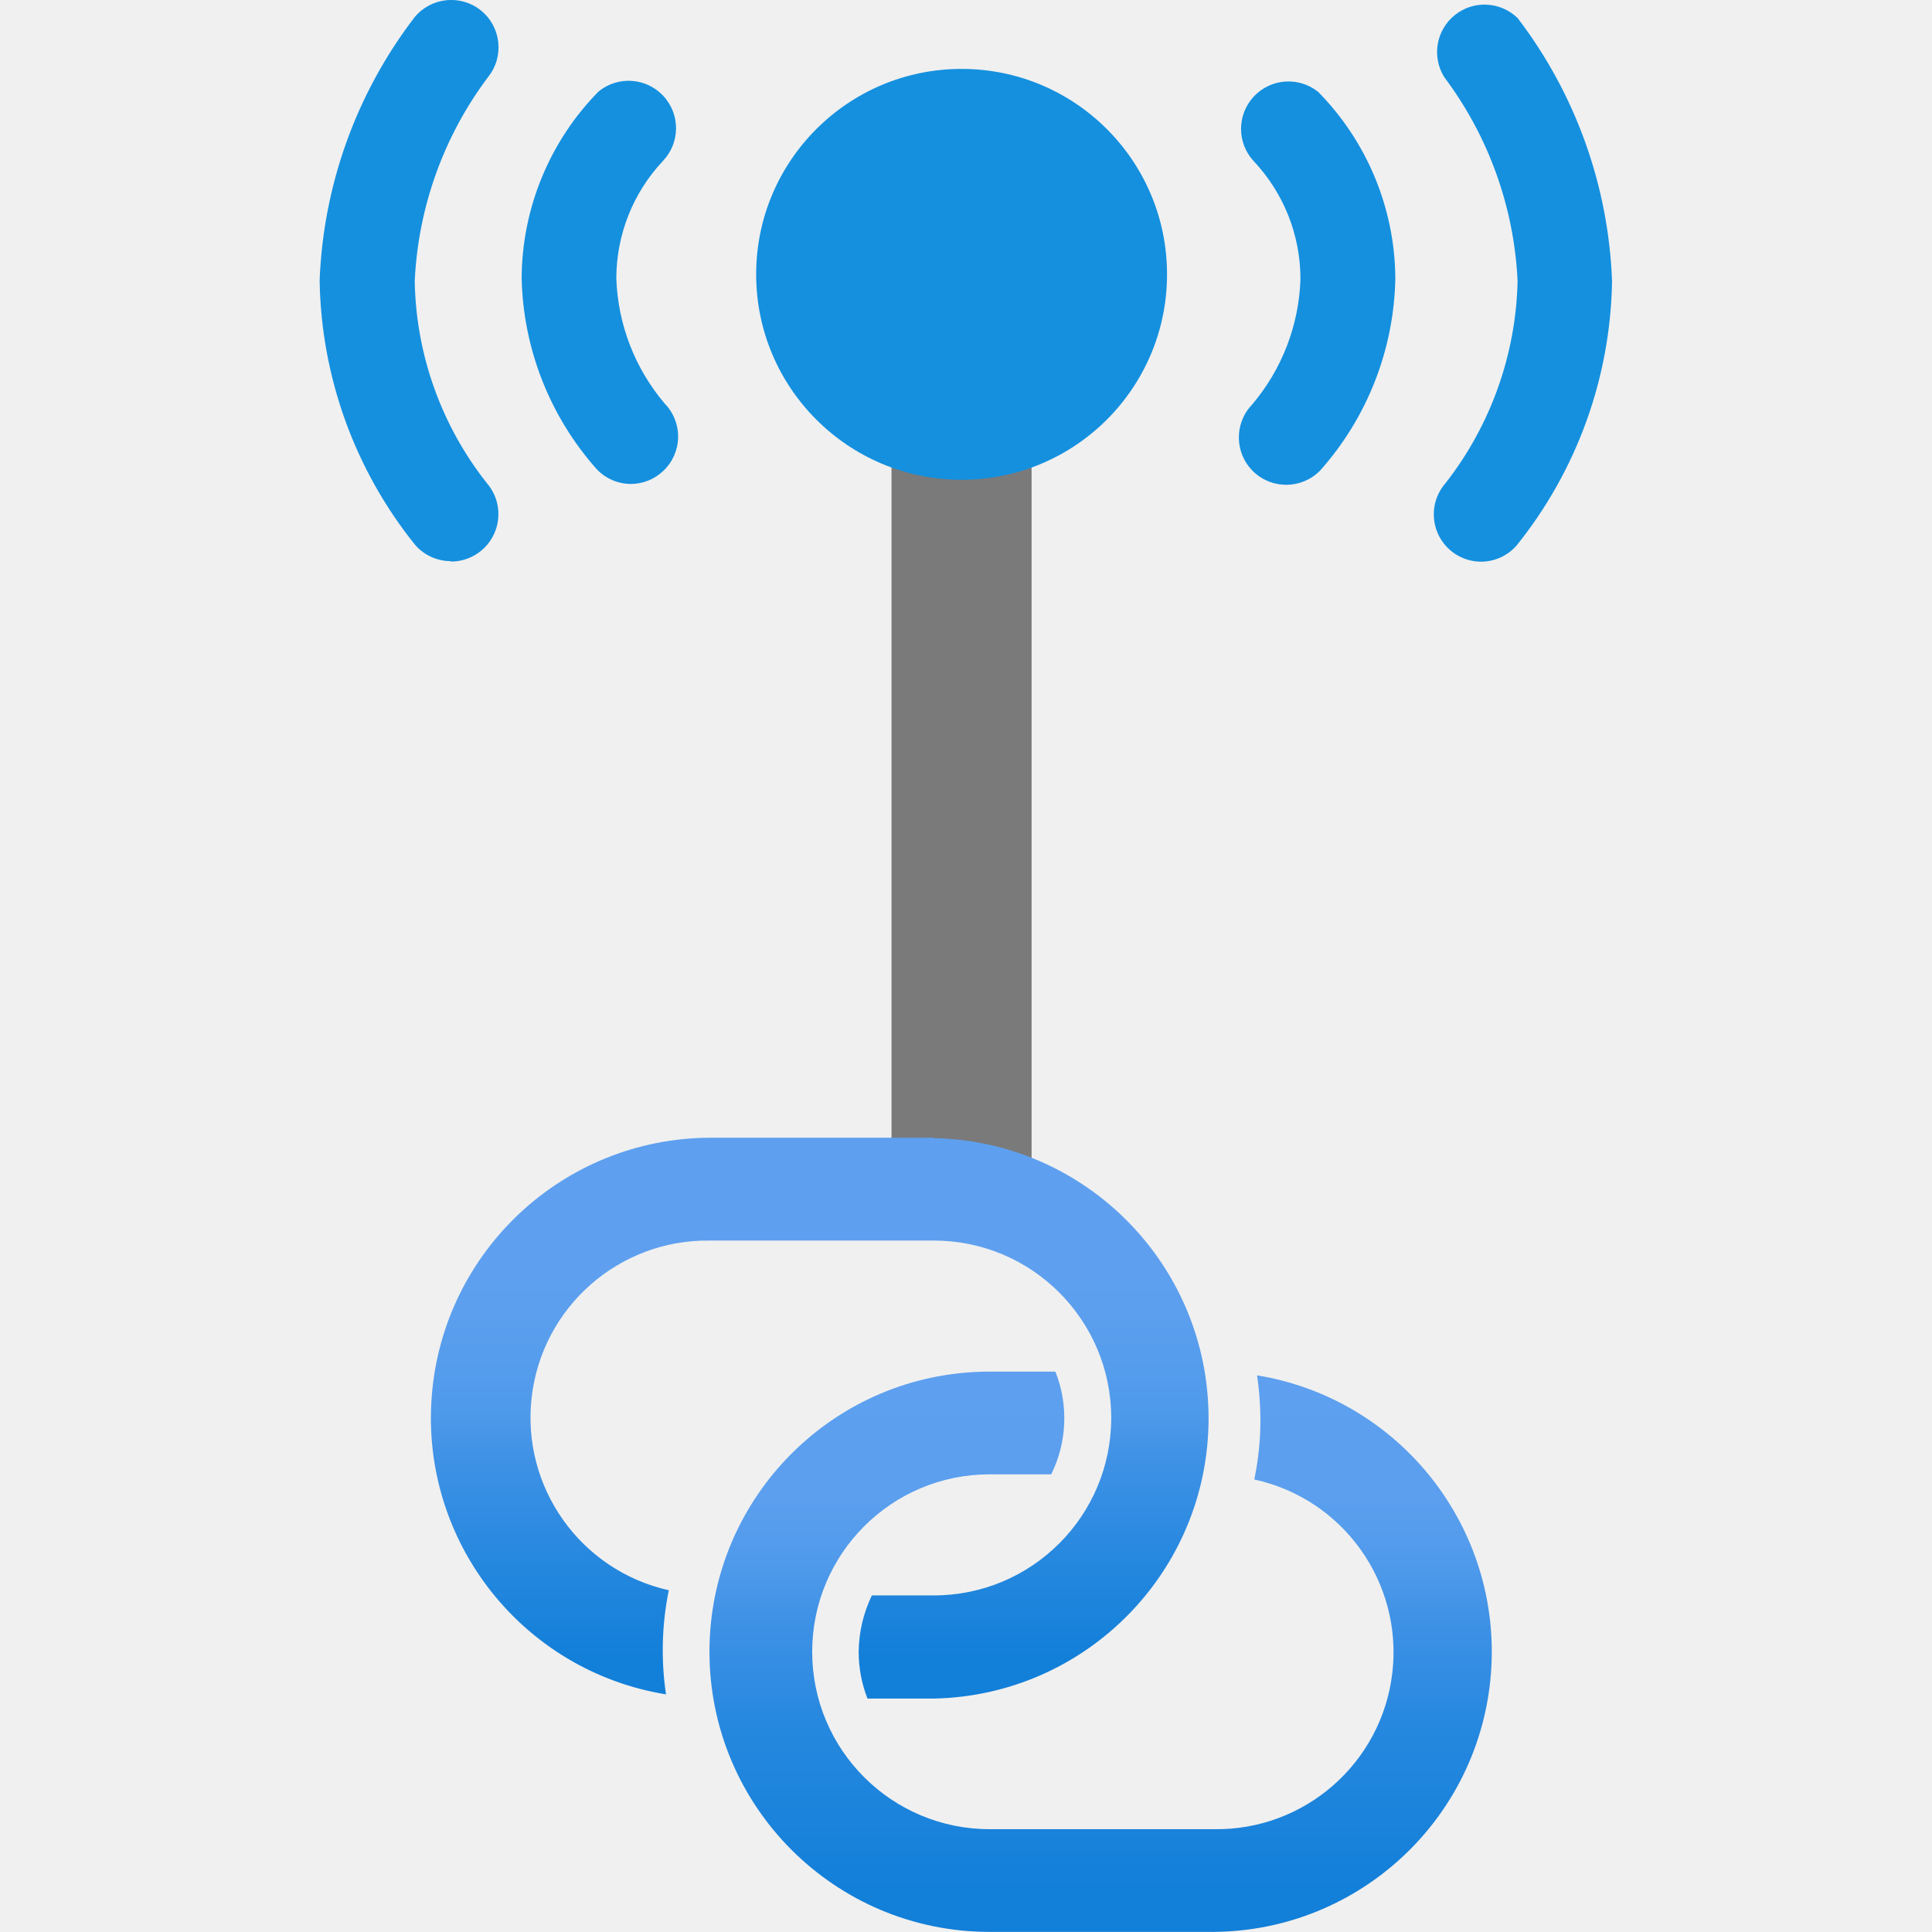
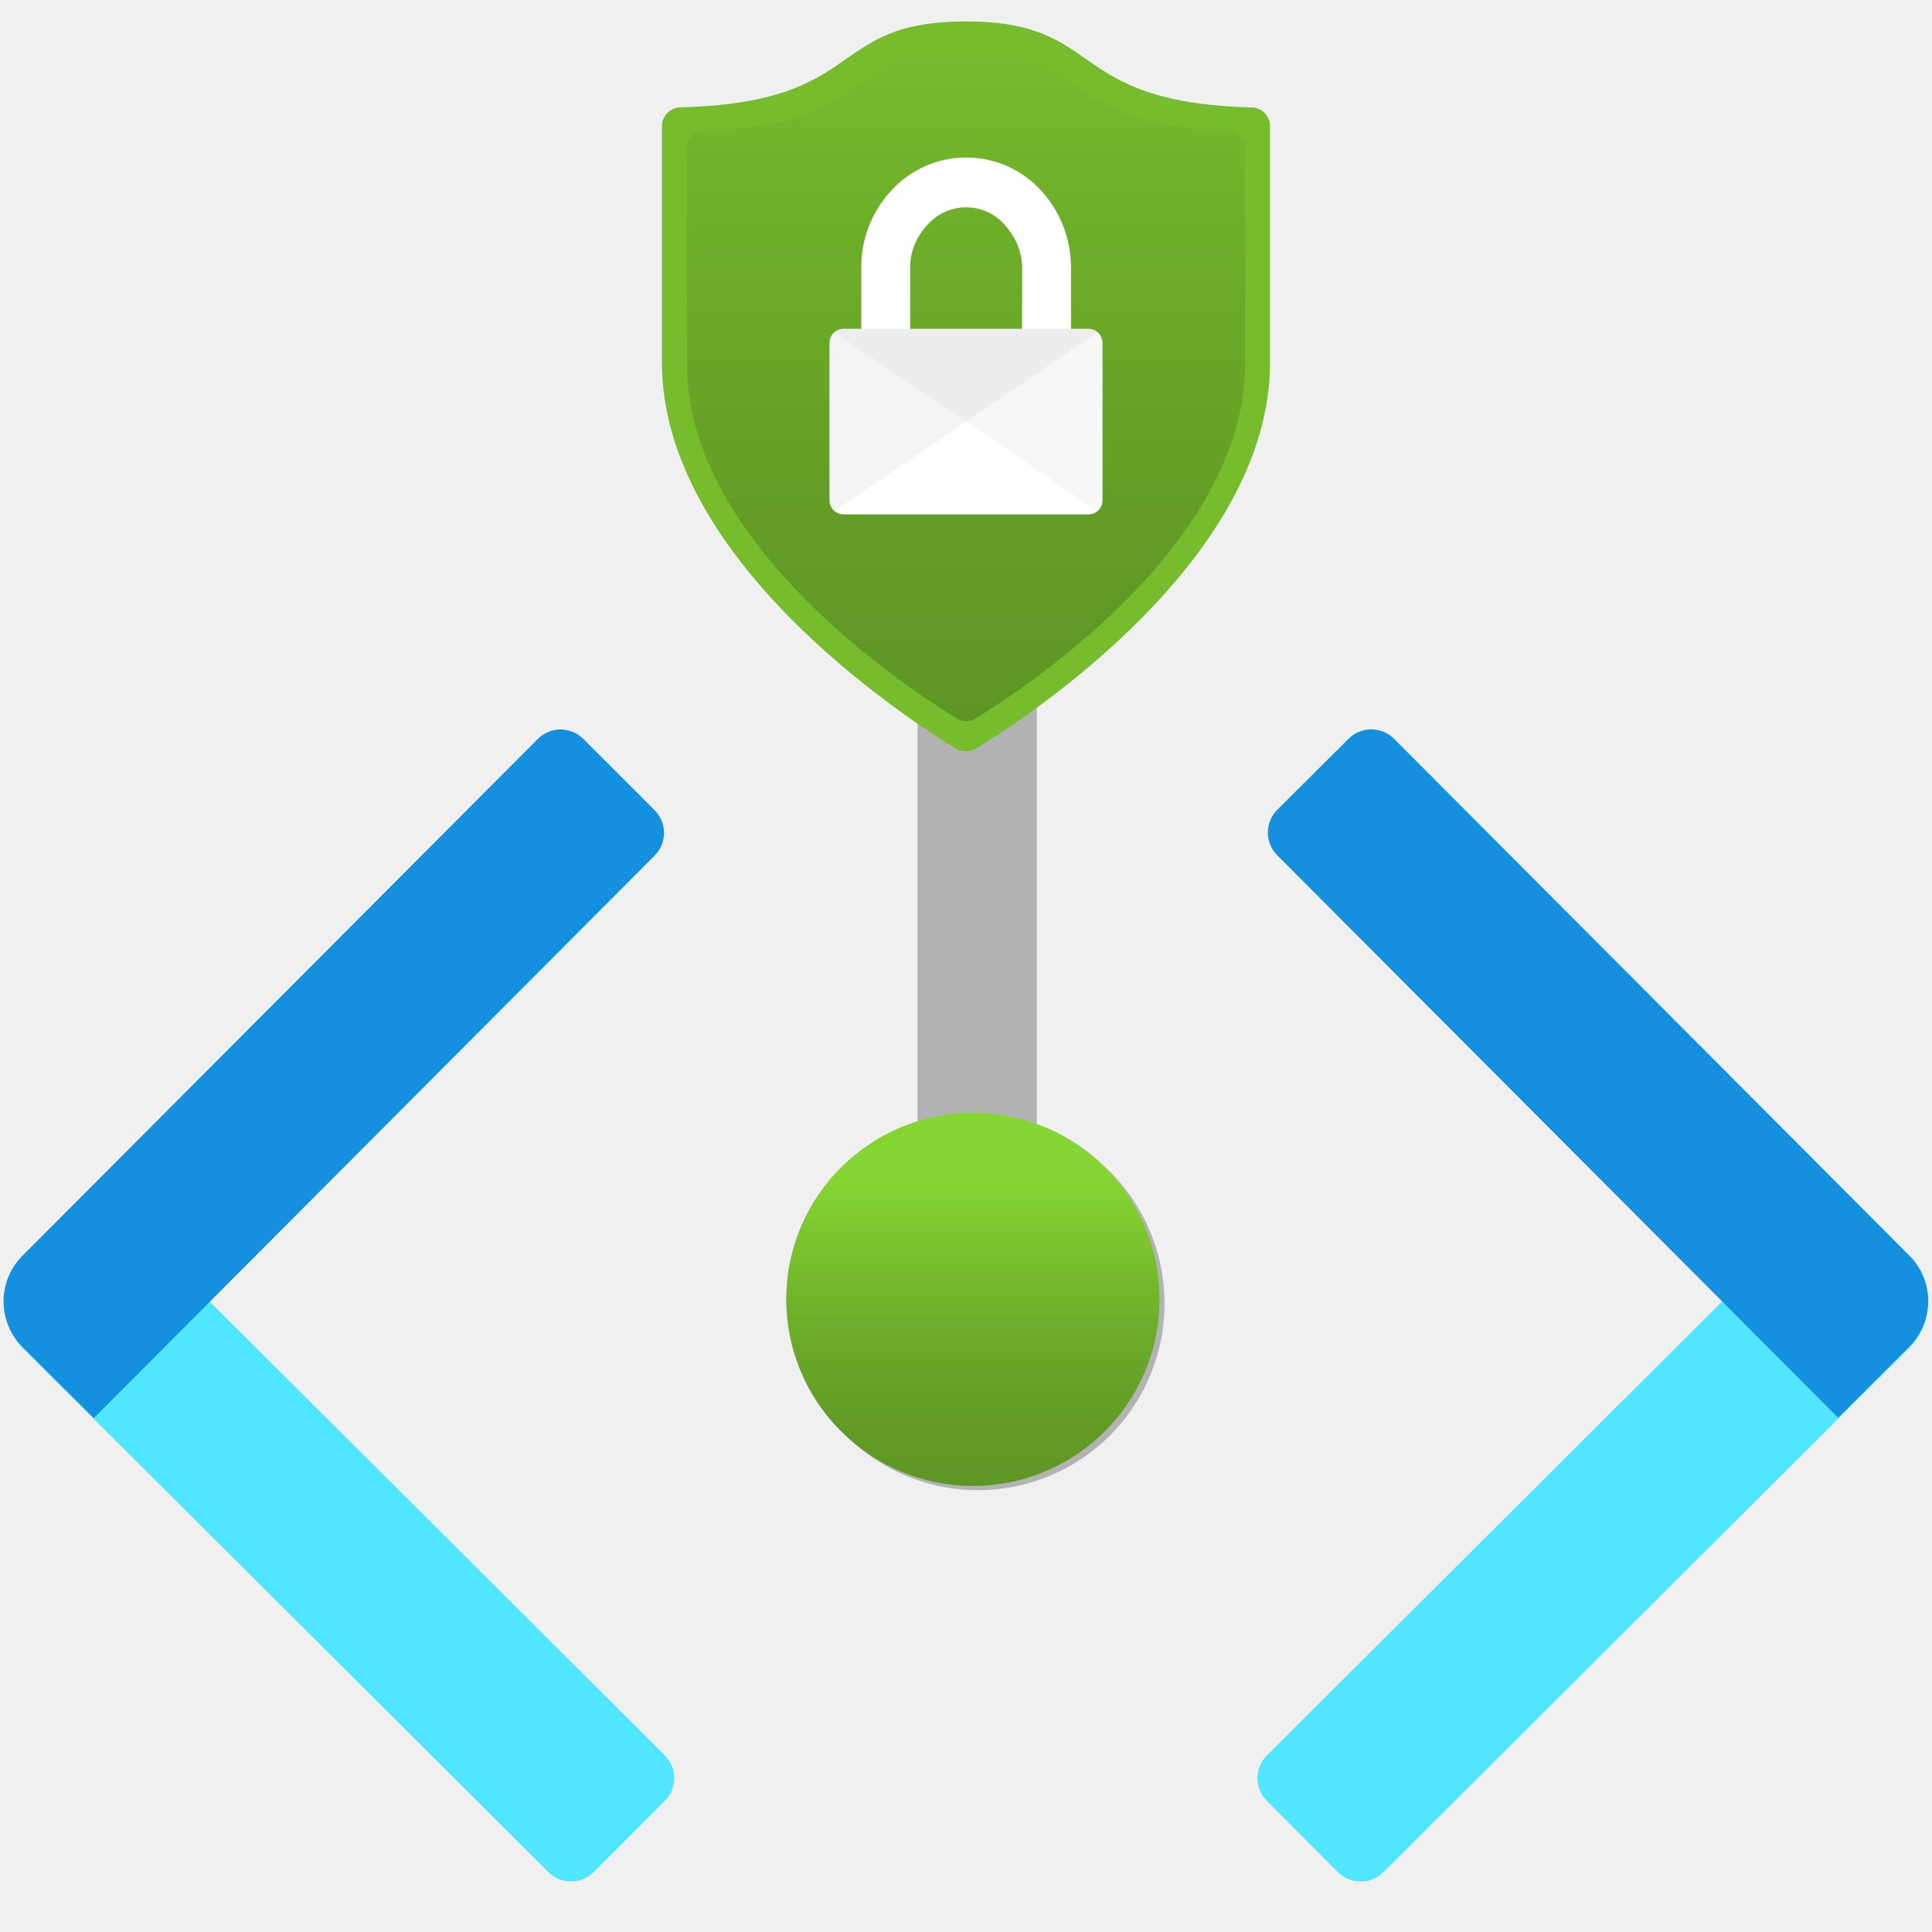
- <svg xmlns="http://www.w3.org/2000/svg" viewBox="0 0 18 18" class="msportalfx-svg-placeholder">
+ <svg xmlns="http://www.w3.org/2000/svg" fill="none" viewBox="0 0 20 20" class="msportalfx-svg-placeholder">
+   <g clip-path="url(#pccZKb9tv__a)">
+     <path fill="#B3B3B3" d="M8.722 14.824a1.932 1.932 0 1 0 2.707-2.754 1.9 1.9 0 0 0-.696-.432V3.343H9.498v8.271a1.92 1.92 0 0 0-.778 3.213z" />
+     <path fill="url(#pccZKb9tv__b)" d="M10.093 4.386a1.931 1.931 0 1 0 0-3.863 1.931 1.931 0 0 0 0 3.863" />
+     <path fill="#50E6FF" d="m6.883 18.642-.735.737a.333.333 0 0 1-.472 0L.24 13.96a.667.667 0 0 1-.001-.943l.735-.737 5.908 5.891a.333.333 0 0 1 0 .472" />
+     <path fill="#1490DF" d="m6.04 7.65.736.736a.333.333 0 0 1 .001.471L.971 14.68l-.738-.736A.667.667 0 0 1 .232 13l5.335-5.35a.333.333 0 0 1 .472 0" />
+     <path fill="#50E6FF" d="m19.024 12.28.735.737a.667.667 0 0 1-.001.943l-5.436 5.42a.333.333 0 0 1-.472 0l-.735-.737a.333.333 0 0 1 .001-.472z" />
+     <path fill="#1490DF" d="m19.765 13.941-.737.735-5.806-5.822a.334.334 0 0 1 0-.471l.738-.735a.333.333 0 0 1 .471 0l5.335 5.35a.666.666 0 0 1-.001.943" />
+     <path fill="url(#pccZKb9tv__c)" d="M10.072 15.382a1.931 1.931 0 1 0 0-3.862 1.931 1.931 0 0 0 0 3.862" />
+   </g>
+   <g clip-path="url(#pccZKb9tv__d)">
+     <path fill="#76BC2D" d="M13.148 3.75c0 2.032-2.5 3.667-3.044 4a.2.2 0 0 1-.208 0c-.544-.332-3.044-1.967-3.044-4V1.306a.196.196 0 0 1 .193-.195C8.99 1.061 8.542.222 10 .222s1.01.838 2.955.89a.196.196 0 0 1 .193.192z" />
+     <path fill="url(#pccZKb9tv__e)" d="M12.889 3.771c0 1.863-2.293 3.363-2.792 3.667a.18.18 0 0 1-.19 0c-.5-.304-2.796-1.804-2.796-3.667V1.53a.18.18 0 0 1 .178-.177C9.074 1.304 8.663.536 10 .536s.926.768 2.711.816a.18.18 0 0 1 .178.178z" />
+     <path fill="#fff" d="M11.268 3.404h-.181v-.63a1.18 1.18 0 0 0-.311-.803 1.05 1.05 0 0 0-1.548 0 1.16 1.16 0 0 0-.312.803v.63h-.184a.146.146 0 0 0-.145.143v1.636a.146.146 0 0 0 .145.142h2.536a.146.146 0 0 0 .145-.142V3.547a.146.146 0 0 0-.145-.143m-.688 0H9.422v-.64a.64.64 0 0 1 .182-.44.533.533 0 0 1 .795 0 1 1 0 0 1 .068.089.64.64 0 0 1 .115.351z" />
+     <path fill="#B3B3B3" d="M8.732 3.404h2.536q.053.001.093.035L8.64 5.29a.14.14 0 0 1-.051-.107V3.546a.146.146 0 0 1 .144-.142" opacity=".15" />
+     <path fill="#A3A3A3" d="M11.268 3.404H8.732a.15.15 0 0 0-.093.035l2.722 1.85a.14.14 0 0 0 .052-.107V3.546a.146.146 0 0 0-.145-.142" opacity=".09" />
+   </g>
  <defs>
-     <linearGradient id="pFSkwLpUZ__a" x1="7.663" x2="7.663" y1="960.604" y2="965.825" gradientTransform="translate(0 -950)" gradientUnits="userSpaceOnUse">
-       <stop offset=".23" stop-color="#5ea0ef" />
-       <stop offset=".32" stop-color="#5b9fee" />
-       <stop offset=".48" stop-color="#509aeb" />
-       <stop offset=".57" stop-color="#3f92e6" />
-       <stop offset=".75" stop-color="#2688df" />
-       <stop offset=".93" stop-color="#127fd9" />
+     <linearGradient id="pccZKb9tv__b" x1="10.093" x2="10.093" y1=".61" y2="4.471" gradientUnits="userSpaceOnUse">
+       <stop stop-color="#50E6FF" />
+       <stop offset="1" stop-color="#32BEDD" />
    </linearGradient>
-     <linearGradient id="pFSkwLpUZ__b" x1="10.254" x2="10.254" y1="962.78" y2="968" gradientTransform="translate(0 -950)" gradientUnits="userSpaceOnUse">
-       <stop offset=".02" stop-color="#5ea0ef" />
-       <stop offset=".14" stop-color="#5b9fee" />
-       <stop offset=".23" stop-color="#5b9fee" />
-       <stop offset=".34" stop-color="#509aeb" />
-       <stop offset=".44" stop-color="#3f92e6" />
-       <stop offset=".63" stop-color="#2688df" />
-       <stop offset=".93" stop-color="#127fd9" />
+     <linearGradient id="pccZKb9tv__c" x1="10.072" x2="10.072" y1="15.381" y2="11.52" gradientUnits="userSpaceOnUse">
+       <stop stop-color="#5E9624" />
+       <stop offset=".183" stop-color="#629C25" />
+       <stop offset=".435" stop-color="#6DAE2A" />
+       <stop offset=".726" stop-color="#7FCB30" />
+       <stop offset=".822" stop-color="#86D633" />
    </linearGradient>
+     <linearGradient id="pccZKb9tv__e" x1="10" x2="10" y1="7.464" y2=".536" gradientUnits="userSpaceOnUse">
+       <stop stop-color="#5E9624" />
+       <stop offset=".321" stop-color="#639D26" />
+       <stop offset=".794" stop-color="#6FB12A" />
+       <stop offset=".999" stop-color="#76BC2D" />
+     </linearGradient>
+     <clipPath id="pccZKb9tv__a">
+       <path fill="#fff" d="M0 0h20v20H0z" />
+     </clipPath>
+     <clipPath id="pccZKb9tv__d">
+       <path fill="#fff" d="M6 0h8v8H6z" />
+     </clipPath>
  </defs>
-   <path fill="#7a7a7a" d="M8.306 2.817h1.305v8.222H8.306Z" />
-   <path fill="#1490df" d="M10.873 2.556A1.914 1.914 0 1 1 8.959.642a1.914 1.914 0 0 1 1.914 1.914" />
-   <path fill="url(#pFSkwLpUZ__a)" d="M8.7 10.6H6.61a2.61 2.61 0 0 0-.405 5.186 2.8 2.8 0 0 1 .026-.97 1.649 1.649 0 0 1 .379-3.258H8.7a1.653 1.653 0 0 1 0 3.306h-.577A1.24 1.24 0 0 0 8 15.39a1.2 1.2 0 0 0 .082.435H8.7a2.611 2.611 0 0 0 0-5.221Z" />
-   <path fill="url(#pFSkwLpUZ__b)" d="M11.712 12.814a3 3 0 0 1 .031.4 2.7 2.7 0 0 1-.057.57 1.648 1.648 0 0 1-.378 3.258H9.22a1.653 1.653 0 0 1 0-3.306h.574a1.18 1.18 0 0 0 .039-.957H9.22a2.61 2.61 0 0 0 0 5.22h2.088a2.61 2.61 0 0 0 .4-5.186Z" />
-   <path fill="#1490df" d="M6.193 3.76a1.9 1.9 0 0 1-.451-1.169A1.6 1.6 0 0 1 6.176 1.5a.442.442 0 0 0-.6-.647A2.5 2.5 0 0 0 4.86 2.59a2.77 2.77 0 0 0 .7 1.782.44.44 0 0 0 .32.137.44.44 0 0 0 .3-.122.44.44 0 0 0 .013-.627M4.2 5.228a.44.44 0 0 1-.332-.151 4.03 4.03 0 0 1-.89-2.463A4.3 4.3 0 0 1 3.86.164a.441.441 0 0 1 .687.554 3.43 3.43 0 0 0-.683 1.9A3.12 3.12 0 0 0 4.535 4.5a.442.442 0 0 1-.332.732ZM12.281.856a.442.442 0 0 0-.6.646 1.6 1.6 0 0 1 .435 1.1 1.9 1.9 0 0 1-.452 1.169.441.441 0 1 0 .639.609A2.77 2.77 0 0 0 13 2.593a2.5 2.5 0 0 0-.719-1.737M13.8 5.233a.441.441 0 0 1-.332-.732 3.17 3.17 0 0 0 .671-1.882 3.43 3.43 0 0 0-.683-1.9.442.442 0 0 1 .684-.55 4.3 4.3 0 0 1 .879 2.45 4.03 4.03 0 0 1-.89 2.464.44.44 0 0 1-.329.15" />
  <style>.msportalfx-svg-c01{fill:#fff}.msportalfx-svg-c02{fill:#e5e5e5}.msportalfx-svg-c03{fill:#a0a1a2}.msportalfx-svg-c04{fill:#7a7a7a}.msportalfx-svg-c05{fill:#3e3e3e}.msportalfx-svg-c06{fill:#1e1e1e}.msportalfx-svg-c07{fill:#0f0f0f}.msportalfx-svg-c08{fill:#ba141a}.msportalfx-svg-c09{fill:#dd5900}.msportalfx-svg-c10{fill:#ff8c00}.msportalfx-svg-c11{fill:#fcd116}.msportalfx-svg-c12{fill:#fee087}.msportalfx-svg-c13{fill:#b8d432}.msportalfx-svg-c14,.msportalfx-svg-c32{fill:#57a300}.msportalfx-svg-c15{fill:#59b4d9}.msportalfx-svg-c16{fill:#3999c6}.msportalfx-svg-c17{fill:#804998}.msportalfx-svg-c18{fill:#ec008c}.msportalfx-svg-c19{fill:#0072c6}.msportalfx-svg-c20{fill:#68217a}.msportalfx-svg-c21{fill:#00188f}.msportalfx-svg-c22{fill:#e81123}.fxs-mode-light .msportalfx-svg-c22{fill:#a4262c}.msportalfx-svg-c23{fill:#cae3f3}.msportalfx-svg-c24{fill:#59aed3}.msportalfx-svg-c25{fill:#4c3b12}.msportalfx-svg-c26{fill:#be9555}.msportalfx-svg-c27{fill:#4f4d52}.msportalfx-svg-c28{fill:#ef6f59}.msportalfx-svg-c29{fill:#f7cb64}.msportalfx-svg-c30{fill:#fdd8db}.msportalfx-svg-c31{fill:#f6ffec}.msportalfx-svg-c33{fill:#8a2da5}.msportalfx-svg-c34{fill:#e00b1c}.msportalfx-svg-c35{fill:#015cda}.msportalfx-svg-c36{fill:#5db300}.msportalfx-svg-c97{fill:#ffb900}.msportalfx-svg-c98{fill:#00a4ef}.msportalfx-svg-c99{fill:#f25022}.msportalfx-inverted-theme .msportalfx-svg-c05,.fxs-theme-dark .msportalfx-svg-c05{fill:#777}.msportalfx-inverted-theme .msportalfx-svg-c07,.fxs-theme-dark .msportalfx-svg-c07{fill:#f2f2f2}.msportalfx-svg-palette-white{fill:#fff}.msportalfx-svg-palette-blue{fill:#015cda}.msportalfx-svg-palette-black{fill:#1e1e1e}.msportalfx-svg-palette-green{fill:#57a300}.msportalfx-svg-palette-gray{fill:#a0a1a2}.msportalfx-svg-palette-inherit{fill:inherit}.msportalfx-svg-badge{position:absolute;left:0;bottom:0;min-height:10px;min-width:10px}.fxc-menu-icon&gt;.msportalfx-svg-badge{left:-2px;bottom:-2px;min-height:8px;min-width:8px}.msportalfx-svg-disabled{filter:grayscale(100%)}.msportalfx-svg-loading-square{animation:ProgressFlagAnimation 1.45s infinite ease-in-out;transform-origin:50%}.msportalfx-svg-loading-square:nth-child(1){animation-delay:0s}.msportalfx-svg-loading-square:nth-child(2){animation-delay:.2s}.msportalfx-svg-loading-square:nth-child(3){animation-delay:.4s}@keyframes ProgressFlagAnimation{0%{transform:scale(1);opacity:.3}36.1%{transform:scale(1.06);opacity:1}50%{transform:scale(1.06);opacity:1}86.1%{transform:scale(1);opacity:.3}}.msportalfx-svg-flip-horizontal&gt;svg,svg.msportalfx-svg-flip-horizontal{transform:scaleX(-1)}.msportalfx-svg-fabric-rotate360{animation:ImageRotation 1.3s cubic-bezier(.53,.21,.29,.67) infinite}@keyframes ImageRotation{0%{transform:rotate(-45deg)}100%{transform:rotate(315deg)}}.fxs-svg-number .msportalfx-font-bold{font-size:10px;fill:#0065ad}.fxs-svg-number .fxs-svg-circle{stroke-width:0%;fill:#0078d4}.fxs-svg-number .fxs-svg-text{fill:#fff;font-size:10px}.fxs-svg-number.msportalfx-svg-disabled{filter:grayscale(0%)}.fxs-svg-number.msportalfx-svg-disabled .fxs-svg-circle{fill:#fff;stroke-width:1px;stroke:#949494}.fxs-svg-number.msportalfx-svg-disabled .fxs-svg-text{fill:#949494}.fxs-theme-dark .fxs-svg-number .fxs-svg-text{fill:#0f0f0f}.fxs-theme-dark .fxs-svg-number .fxs-svg-circle{stroke-width:0%;fill:#0078d4}.fxs-theme-dark .fxs-svg-number.msportalfx-svg-disabled .fxs-svg-circle{fill:#0f0f0f;stroke-width:1px;stroke:#949494}.fxs-theme-dark .fxs-svg-number.msportalfx-svg-disabled .fxs-svg-text{fill:#949494}</style>
</svg>
